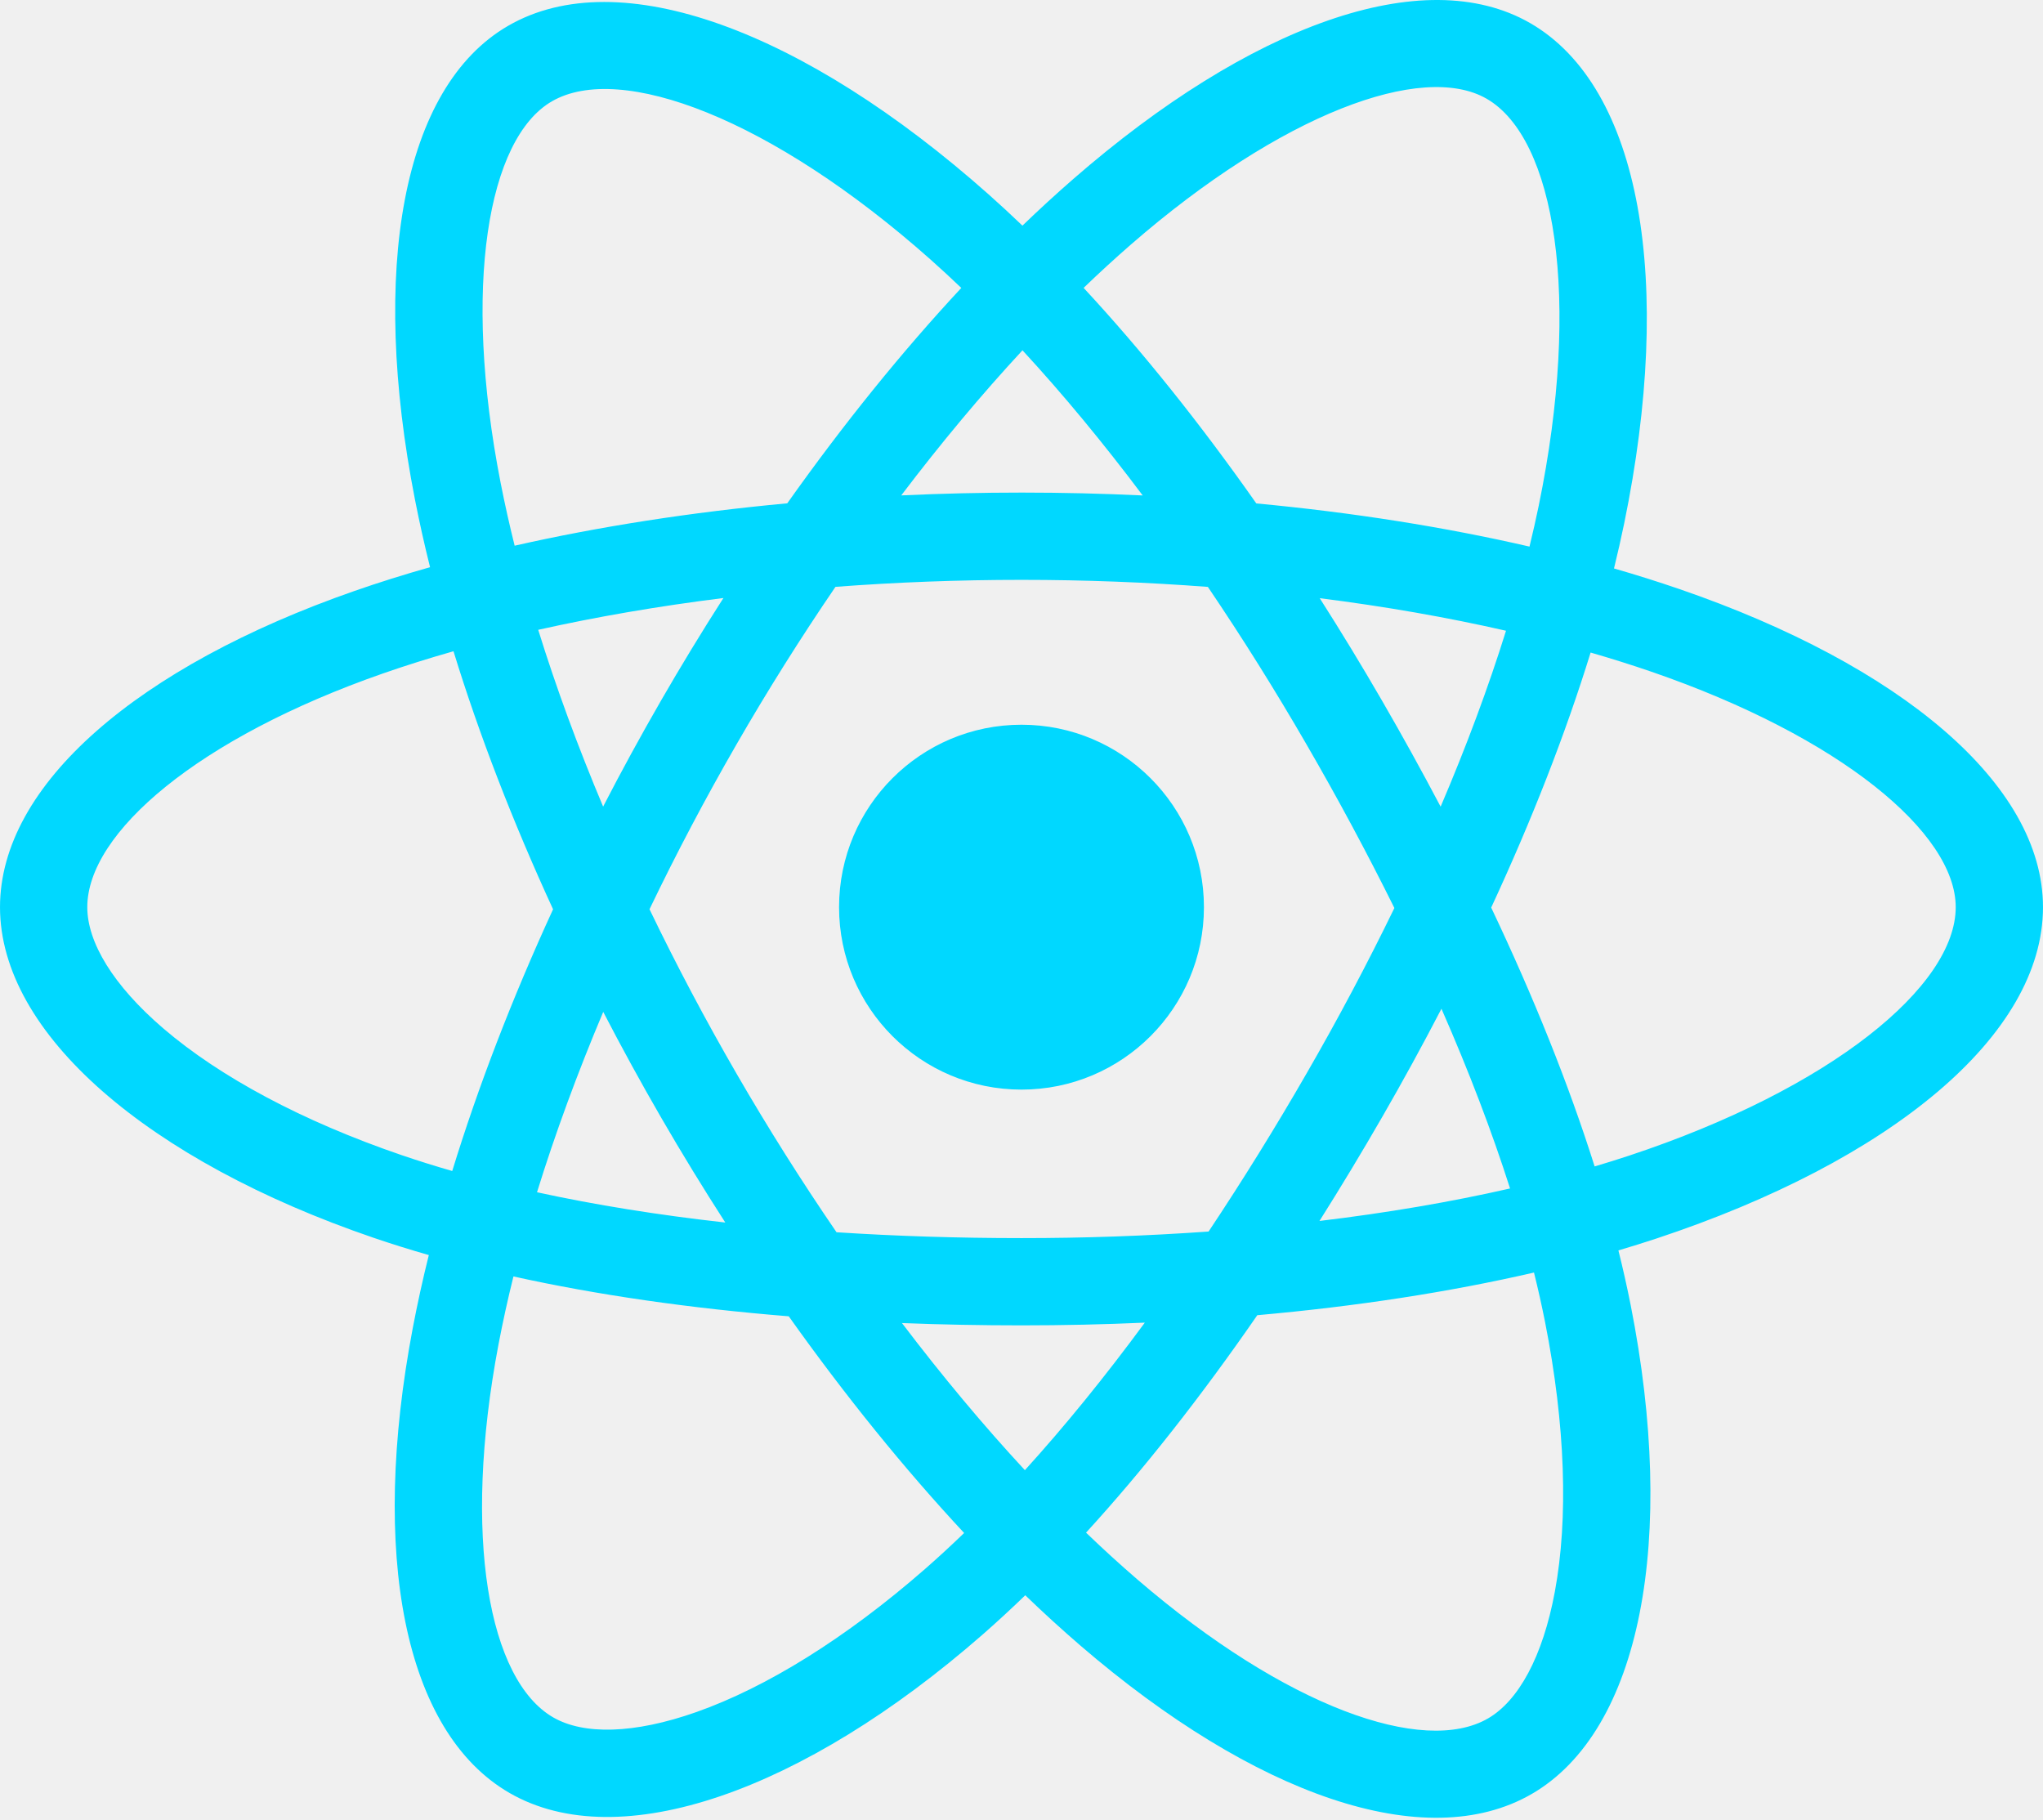
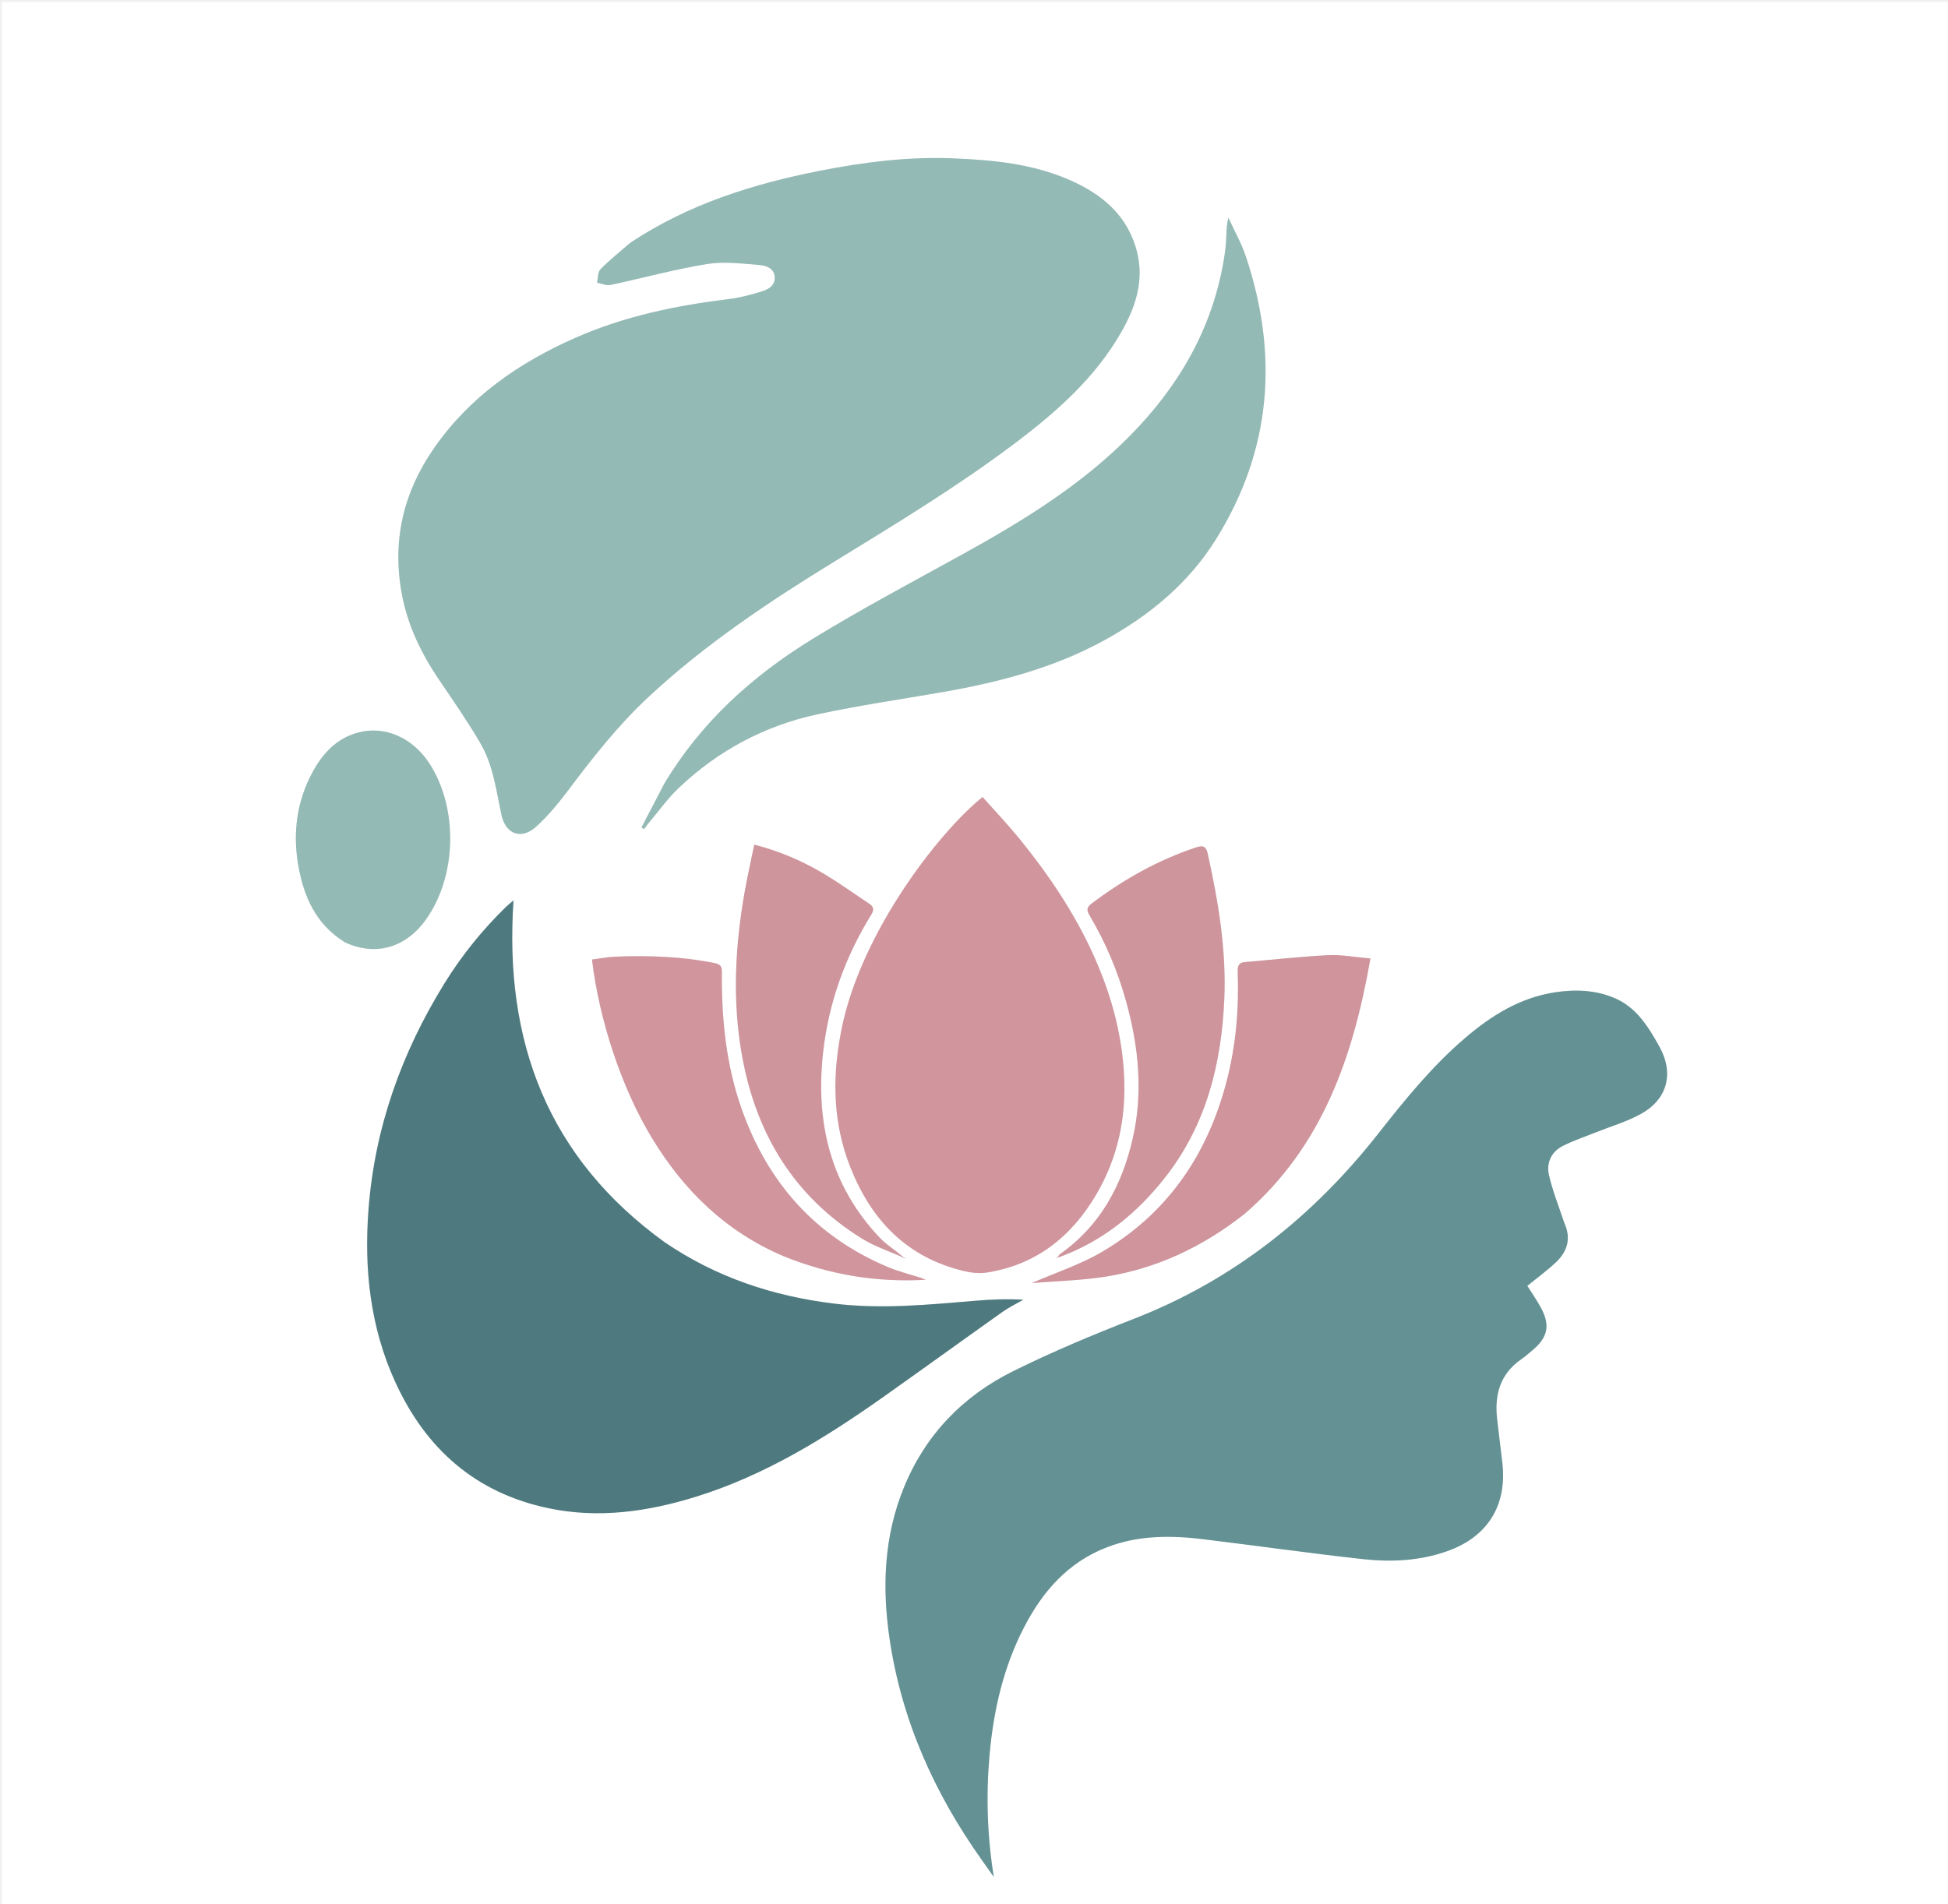
- <svg xmlns="http://www.w3.org/2000/svg" aria-hidden="true" role="img" class="iconify iconify--logos" width="35.93" height="32" preserveAspectRatio="xMidYMid meet" viewBox="0 0 256 228">
-   <path fill="#00D8FF" d="M210.483 73.824a171.49 171.49 0 0 0-8.24-2.597c.465-1.9.893-3.777 1.273-5.621c6.238-30.281 2.16-54.676-11.769-62.708c-13.355-7.7-35.196.329-57.254 19.526a171.23 171.23 0 0 0-6.375 5.848a155.866 155.866 0 0 0-4.241-3.917C100.759 3.829 77.587-4.822 63.673 3.233C50.33 10.957 46.379 33.89 51.995 62.588a170.974 170.974 0 0 0 1.892 8.48c-3.28.932-6.445 1.924-9.474 2.98C17.309 83.498 0 98.307 0 113.668c0 15.865 18.582 31.778 46.812 41.427a145.52 145.52 0 0 0 6.921 2.165a167.467 167.467 0 0 0-2.01 9.138c-5.354 28.2-1.173 50.591 12.134 58.266c13.744 7.926 36.812-.22 59.273-19.855a145.567 145.567 0 0 0 5.342-4.923a168.064 168.064 0 0 0 6.92 6.314c21.758 18.722 43.246 26.282 56.54 18.586c13.731-7.949 18.194-32.003 12.4-61.268a145.016 145.016 0 0 0-1.535-6.842c1.62-.48 3.21-.974 4.76-1.488c29.348-9.723 48.443-25.443 48.443-41.52c0-15.417-17.868-30.326-45.517-39.844Zm-6.365 70.984c-1.4.463-2.836.91-4.3 1.345c-3.24-10.257-7.612-21.163-12.963-32.432c5.106-11 9.31-21.767 12.459-31.957c2.619.758 5.16 1.557 7.61 2.4c23.69 8.156 38.14 20.213 38.14 29.504c0 9.896-15.606 22.743-40.946 31.14Zm-10.514 20.834c2.562 12.94 2.927 24.64 1.23 33.787c-1.524 8.219-4.59 13.698-8.382 15.893c-8.067 4.67-25.32-1.4-43.927-17.412a156.726 156.726 0 0 1-6.437-5.87c7.214-7.889 14.423-17.06 21.459-27.246c12.376-1.098 24.068-2.894 34.671-5.345a134.17 134.17 0 0 1 1.386 6.193ZM87.276 214.515c-7.882 2.783-14.16 2.863-17.955.675c-8.075-4.657-11.432-22.636-6.853-46.752a156.923 156.923 0 0 1 1.869-8.499c10.486 2.32 22.093 3.988 34.498 4.994c7.084 9.967 14.501 19.128 21.976 27.15a134.668 134.668 0 0 1-4.877 4.492c-9.933 8.682-19.886 14.842-28.658 17.94ZM50.35 144.747c-12.483-4.267-22.792-9.812-29.858-15.863c-6.35-5.437-9.555-10.836-9.555-15.216c0-9.322 13.897-21.212 37.076-29.293c2.813-.98 5.757-1.905 8.812-2.773c3.204 10.42 7.406 21.315 12.477 32.332c-5.137 11.18-9.399 22.249-12.634 32.792a134.718 134.718 0 0 1-6.318-1.979Zm12.378-84.26c-4.811-24.587-1.616-43.134 6.425-47.789c8.564-4.958 27.502 2.111 47.463 19.835a144.318 144.318 0 0 1 3.841 3.545c-7.438 7.987-14.787 17.08-21.808 26.988c-12.04 1.116-23.565 2.908-34.161 5.309a160.342 160.342 0 0 1-1.76-7.887Zm110.427 27.268a347.8 347.8 0 0 0-7.785-12.803c8.168 1.033 15.994 2.404 23.343 4.08c-2.206 7.072-4.956 14.465-8.193 22.045a381.151 381.151 0 0 0-7.365-13.322Zm-45.032-43.861c5.044 5.465 10.096 11.566 15.065 18.186a322.04 322.04 0 0 0-30.257-.006c4.974-6.559 10.069-12.652 15.192-18.18ZM82.802 87.83a323.167 323.167 0 0 0-7.227 13.238c-3.184-7.553-5.909-14.98-8.134-22.152c7.304-1.634 15.093-2.97 23.209-3.984a321.524 321.524 0 0 0-7.848 12.897Zm8.081 65.352c-8.385-.936-16.291-2.203-23.593-3.793c2.26-7.3 5.045-14.885 8.298-22.6a321.187 321.187 0 0 0 7.257 13.246c2.594 4.48 5.28 8.868 8.038 13.147Zm37.542 31.03c-5.184-5.592-10.354-11.779-15.403-18.433c4.902.192 9.899.29 14.978.29c5.218 0 10.376-.117 15.453-.343c-4.985 6.774-10.018 12.97-15.028 18.486Zm52.198-57.817c3.422 7.8 6.306 15.345 8.596 22.52c-7.422 1.694-15.436 3.058-23.88 4.071a382.417 382.417 0 0 0 7.859-13.026a347.403 347.403 0 0 0 7.425-13.565Zm-16.898 8.101a358.557 358.557 0 0 1-12.281 19.815a329.4 329.4 0 0 1-23.444.823c-7.967 0-15.716-.248-23.178-.732a310.202 310.202 0 0 1-12.513-19.846h.001a307.41 307.41 0 0 1-10.923-20.627a310.278 310.278 0 0 1 10.89-20.637l-.001.001a307.318 307.318 0 0 1 12.413-19.761c7.613-.576 15.42-.876 23.31-.876H128c7.926 0 15.743.303 23.354.883a329.357 329.357 0 0 1 12.335 19.695a358.489 358.489 0 0 1 11.036 20.54a329.472 329.472 0 0 1-11 20.722Zm22.56-122.124c8.572 4.944 11.906 24.881 6.52 51.026c-.344 1.668-.73 3.367-1.15 5.09c-10.622-2.452-22.155-4.275-34.23-5.408c-7.034-10.017-14.323-19.124-21.64-27.008a160.789 160.789 0 0 1 5.888-5.4c18.9-16.447 36.564-22.941 44.612-18.3ZM128 90.808c12.625 0 22.86 10.235 22.86 22.86s-10.235 22.86-22.86 22.86s-22.86-10.235-22.86-22.86s10.235-22.86 22.86-22.86Z" />
+ <svg xmlns="http://www.w3.org/2000/svg" version="1.1" id="Layer_1" x="0px" y="0px" width="100%" viewBox="0 0 1061 1037" enable-background="new 0 0 1061 1037" xml:space="preserve">
+   <path fill="#FFFFFF" opacity="1" stroke="none" d=" M568,1038   C378.689,1038 189.878,1038 1.034,1038   C1.034,692.397 1.034,346.794 1.034,1.095   C354.561,1.095 708.122,1.095 1061.842,1.095   C1061.842,346.667 1061.842,692.333 1061.842,1038   C897.46,1038 732.98,1038 568,1038  M576.772,685.058   C600.616,676.302 619.438,660.85 634.887,641.065   C656.99,612.757 665.23,579.717 666.821,544.642   C668.043,517.695 663.611,491.304 657.818,465.099   C656.984,461.328 655.53,460.285 651.621,461.578   C630.684,468.499 611.813,479.149 594.301,492.413   C591.621,494.443 591.959,496.215 593.451,498.724   C602.261,513.538 608.877,529.299 613.451,545.917   C620.208,570.468 622.685,595.265 616.915,620.345   C611.066,645.771 599.336,667.643 577.474,683.082   C576.843,683.527 576.466,684.332 575.464,684.938   C575.174,685.079 574.884,685.221 574.593,685.362   C575.067,685.248 575.54,685.133 576.772,685.058  M492.128,685.513   C492.534,685.491 492.939,685.469 493.344,685.448   C492.903,685.292 492.462,685.136 491.743,684.368   C487.455,680.95 482.682,677.989 478.956,674.04   C452.02,645.49 444.054,610.927 448.35,572.999   C451.385,546.203 460.355,521.234 474.555,498.261   C476.368,495.326 475.707,493.804 473.248,492.174   C465.349,486.937 457.648,481.377 449.543,476.484   C437.704,469.338 425.111,463.791 410.812,460.129   C409.006,468.966 407.052,477.501 405.539,486.114   C400.383,515.45 398.81,544.863 404.019,574.395   C411.569,617.196 432.105,651.608 469.524,674.789   C476.461,679.086 484.465,681.66 492.128,685.513  M343.008,132.474   C337.641,137.16 332.028,141.606 327.053,146.677   C325.528,148.231 325.751,151.498 325.174,153.981   C327.615,154.442 330.228,155.712 332.472,155.237   C350.009,151.524 367.351,146.72 385.013,143.842   C394.343,142.321 404.221,143.606 413.789,144.394   C417.293,144.683 421.779,146.143 421.964,151.06   C422.141,155.732 418.347,157.721 414.691,158.829   C408.989,160.557 403.152,162.158 397.257,162.878   C368.412,166.398 340.208,172.199 313.438,184.006   C282.705,197.56 255.919,216.056 236.471,244.022   C219.819,267.968 213.517,294.157 218.756,323.09   C221.941,340.672 229.497,356.165 239.446,370.767   C247.03,381.899 254.66,393.039 261.495,404.632   C268.531,416.564 270.237,430.302 273.043,443.649   C275.342,454.586 283.975,457.716 292.185,450.209   C298.754,444.203 304.501,437.15 309.867,430.002   C323.082,412.4 336.696,395.129 352.79,380.08   C383.832,351.054 419.056,327.643 455.135,305.514   C488.061,285.319 521.075,265.293 552.005,242.055   C575.037,224.751 596.528,205.977 610.957,180.489   C618.504,167.158 623.178,153.077 619.361,137.534   C614.48,117.657 600.524,105.921 582.704,98.106   C562.228,89.126 540.319,87.066 518.35,86.237   C494.154,85.324 470.217,88.354 446.511,93.034   C410.02,100.238 374.928,111.218 343.008,132.474  M851.855,665.775   C849.065,657.279 845.688,648.919 843.677,640.243   C842.136,633.595 844.831,627.49 851.207,624.255   C856.812,621.41 862.843,619.4 868.698,617.051   C877.021,613.712 885.779,611.178 893.591,606.91   C908.168,598.946 911.883,584.755 903.873,570.281   C900.735,564.613 897.383,558.909 893.191,554.026   C889.834,550.116 885.472,546.544 880.831,544.367   C870.157,539.361 858.649,538.806 847.063,540.552   C827.899,543.439 812.186,553.292 797.848,565.581   C780.043,580.841 765.29,598.977 750.882,617.318   C715.237,662.695 671.709,697.38 617.564,718.459   C595.25,727.146 573.066,736.419 551.637,747.063   C524.363,760.611 504.072,781.646 492.382,810.173   C481.456,836.839 480.359,864.59 484.503,892.701   C491.049,937.114 508.902,976.881 534.758,1013.279   C536.94,1016.351 539.118,1019.424 541.297,1022.497   C537.704,1000.283 536.999,978.239 538.964,956.082   C541.117,931.808 546.49,908.336 557.711,886.584   C567.816,866.994 581.672,851.045 603.032,842.852   C620.074,836.316 637.582,836.348 655.248,838.499   C684.323,842.038 713.331,846.166 742.442,849.368   C757.731,851.05 773.097,850.29 787.879,845.149   C810.202,837.384 820.975,820.18 818.259,796.78   C817.337,788.842 816.321,780.915 815.423,772.975   C813.936,759.818 817.027,748.5 828.499,740.523   C830.819,738.91 832.971,737.043 835.114,735.194   C843.054,728.343 844.352,721.888 839.376,712.586   C837.19,708.5 834.507,704.679 831.879,700.466   C837.124,696.199 842.519,692.289 847.34,687.767   C853.582,681.913 855.974,674.818 851.855,665.775  M361.884,676.642   C298.419,630.826 274.459,567.447 279.696,490.499   C277.999,491.955 276.712,492.941 275.56,494.064   C262.732,506.563 251.541,520.411 242.128,535.629   C218.716,573.48 204.094,614.34 200.701,658.919   C198.238,691.279 201.62,722.847 215.193,752.676   C231.815,789.207 258.988,813.35 298.896,821.662   C326.216,827.352 352.937,823.484 379.196,815.324   C416.57,803.708 449.387,783.433 481.04,761.061   C502.79,745.688 524.35,730.046 546.079,714.642   C549.621,712.131 553.597,710.233 557.372,708.051   C548.494,707.522 539.908,707.875 531.352,708.592   C505.63,710.749 479.954,713.315 454.095,710.132   C421.002,706.059 390.196,695.894 361.884,676.642  M458.26,560.881   C458.03,562.191 457.804,563.502 457.569,564.811   C453.244,588.832 453.995,612.507 462.982,635.462   C474.34,664.476 493.75,684.961 524.935,692.408   C528.886,693.351 533.242,693.883 537.207,693.278   C564.316,689.139 583.654,673.677 597.203,650.541   C609.036,630.334 613.531,608.351 612.208,584.98   C611.057,564.643 606.083,545.32 598.315,526.602   C587.624,500.843 572.375,477.895 554.824,456.413   C548.556,448.741 541.703,441.548 535.16,434.185   C510.76,453.875 468.816,508.499 458.26,560.881  M361.635,427.149   C357.544,435.029 353.452,442.908 349.361,450.788   C349.845,451.073 350.329,451.357 350.814,451.642   C351.752,450.408 352.639,449.13 353.638,447.946   C358.893,441.718 363.677,434.989 369.541,429.395   C390.992,408.936 416.416,395.32 445.328,389.116   C467.888,384.276 490.778,380.976 513.523,377.003   C544.155,371.652 574.007,363.885 601.513,348.782   C626.147,335.255 647.357,317.751 662.31,293.75   C692.537,245.234 696.508,193.629 678.656,139.938   C676.212,132.589 672.314,125.725 669.089,118.636   C667.894,122.938 668.072,126.778 667.843,130.592   C667.615,134.399 667.14,138.21 666.495,141.971   C660.083,179.374 642.014,210.434 615.569,237.27   C588.55,264.689 556.236,284.33 522.895,302.703   C496.073,317.484 468.993,331.883 442.895,347.868   C410.178,367.91 382.013,393.15 361.635,427.149  M678.36,660.892   C720.447,624.326 737.07,575.447 746.423,522.165   C738.061,521.434 730.763,519.976 723.555,520.335   C708.32,521.095 693.133,522.815 677.925,524.119   C674.262,524.433 674.027,526.77 674.132,529.758   C674.838,549.975 673.118,569.959 667.951,589.574   C657.487,629.294 635.807,661.053 600.14,682.021   C588.417,688.912 575.168,693.208 561.972,698.973   C575.768,697.822 589.407,697.566 602.732,695.39   C630.695,690.824 655.601,678.905 678.36,660.892  M427.064,684.478   C451.855,694.51 477.593,698.718 504.293,697.169   C500.981,695.75 497.529,694.942 494.15,693.896   C490.496,692.766 486.826,691.615 483.31,690.126   C443.844,673.407 418.004,644.026 403.906,603.976   C395.465,579.996 392.969,555.066 393.194,529.803   C393.222,526.666 392.667,525.348 389.128,524.633   C371.203,521.013 353.126,520.439 334.961,521.164   C330.758,521.332 326.583,522.184 322.423,522.718   C326.303,555.291 338.323,592.378 355.164,620.102   C372.459,648.575 395.311,670.94 427.064,684.478  M188.139,513.503   C204.501,521.076 220.972,516.367 231.966,500.975   C248.851,477.336 249.693,440.276 233.899,415.917   C224.77,401.838 209.568,395.118 194.933,399.093   C183.417,402.221 175.858,410.282 170.34,420.414   C161.648,436.374 159.371,453.513 162.418,471.214   C165.354,488.27 171.924,503.477 188.139,513.503  z" />
+   <path fill="#93BAB5" opacity="1" stroke="none" d=" M343.295,132.256   C374.928,111.218 410.02,100.238 446.511,93.034   C470.217,88.354 494.154,85.324 518.35,86.237   C540.319,87.066 562.228,89.126 582.704,98.106   C600.524,105.921 614.48,117.657 619.361,137.534   C623.178,153.077 618.504,167.158 610.957,180.489   C596.528,205.977 575.037,224.751 552.005,242.055   C521.075,265.293 488.061,285.319 455.135,305.514   C419.056,327.643 383.832,351.054 352.79,380.08   C336.696,395.129 323.082,412.4 309.867,430.002   C304.501,437.15 298.754,444.203 292.185,450.209   C283.975,457.716 275.342,454.586 273.043,443.649   C270.237,430.302 268.531,416.564 261.495,404.632   C254.66,393.039 247.03,381.899 239.446,370.767   C229.497,356.165 221.941,340.672 218.756,323.09   C213.517,294.157 219.819,267.968 236.471,244.022   C255.919,216.056 282.705,197.56 313.438,184.006   C340.208,172.199 368.412,166.398 397.257,162.878   C403.152,162.158 408.989,160.557 414.691,158.829   C418.347,157.721 422.141,155.732 421.964,151.06   C421.779,146.143 417.293,144.683 413.789,144.394   C404.221,143.606 394.343,142.321 385.013,143.842   C367.351,146.72 350.009,151.524 332.472,155.237   C330.228,155.712 327.615,154.442 325.174,153.981   C325.751,151.498 325.528,148.231 327.053,146.677   C332.028,141.606 337.641,137.16 343.295,132.256  z" />
+   <path fill="#639194" opacity="1" stroke="none" d=" M851.997,666.141   C855.974,674.818 853.582,681.913 847.34,687.767   C842.519,692.289 837.124,696.199 831.879,700.466   C834.507,704.679 837.19,708.5 839.376,712.586   C844.352,721.888 843.054,728.343 835.114,735.194   C832.971,737.043 830.819,738.91 828.499,740.523   C817.027,748.5 813.936,759.818 815.423,772.975   C816.321,780.915 817.337,788.842 818.259,796.78   C820.975,820.18 810.202,837.384 787.879,845.149   C773.097,850.29 757.731,851.05 742.442,849.368   C713.331,846.166 684.323,842.038 655.248,838.499   C637.582,836.348 620.074,836.316 603.032,842.852   C581.672,851.045 567.816,866.994 557.711,886.584   C546.49,908.336 541.117,931.808 538.964,956.082   C536.999,978.239 537.704,1000.283 541.297,1022.497   C539.118,1019.424 536.94,1016.351 534.758,1013.279   C508.902,976.881 491.049,937.114 484.503,892.701   C480.359,864.59 481.456,836.839 492.382,810.173   C504.072,781.646 524.363,760.611 551.637,747.063   C573.066,736.419 595.25,727.146 617.564,718.459   C671.709,697.38 715.237,662.695 750.882,617.318   C765.29,598.977 780.043,580.841 797.848,565.581   C812.186,553.292 827.899,543.439 847.063,540.552   C858.649,538.806 870.157,539.361 880.831,544.367   C885.472,546.544 889.834,550.116 893.191,554.026   C897.383,558.909 900.735,564.613 903.873,570.281   C911.883,584.755 908.168,598.946 893.591,606.91   C885.779,611.178 877.021,613.712 868.698,617.051   C862.843,619.4 856.812,621.41 851.207,624.255   C844.831,627.49 842.136,633.595 843.677,640.243   C845.688,648.919 849.065,657.279 851.997,666.141  z" />
+   <path fill="#4E7A7F" opacity="1" stroke="none" d=" M362.184,676.841   C390.196,695.894 421.002,706.059 454.095,710.132   C479.954,713.315 505.63,710.749 531.352,708.592   C539.908,707.875 548.494,707.522 557.372,708.051   C553.597,710.233 549.621,712.131 546.079,714.642   C524.35,730.046 502.79,745.688 481.04,761.061   C449.387,783.433 416.57,803.708 379.196,815.324   C352.937,823.484 326.216,827.352 298.896,821.662   C258.988,813.35 231.815,789.207 215.193,752.676   C201.62,722.847 198.238,691.279 200.701,658.919   C204.094,614.34 218.716,573.48 242.128,535.629   C251.541,520.411 262.732,506.563 275.56,494.064   C276.712,492.941 277.999,491.955 279.696,490.499   C274.459,567.447 298.419,630.826 362.184,676.841  z" />
+   <path fill="#D1959D" opacity="1" stroke="none" d=" M458.394,560.482   C468.816,508.499 510.76,453.875 535.16,434.185   C541.703,441.548 548.556,448.741 554.824,456.413   C572.375,477.895 587.624,500.843 598.315,526.602   C606.083,545.32 611.057,564.643 612.208,584.98   C613.531,608.351 609.036,630.334 597.203,650.541   C583.654,673.677 564.316,689.139 537.207,693.278   C533.242,693.883 528.886,693.351 524.935,692.408   C493.75,684.961 474.34,664.476 462.982,635.462   C453.995,612.507 453.244,588.832 457.569,564.811   C457.804,563.502 458.03,562.191 458.394,560.482  z" />
+   <path fill="#94BAB5" opacity="1" stroke="none" d=" M361.84,426.848   C382.013,393.15 410.178,367.91 442.895,347.868   C468.993,331.883 496.073,317.484 522.895,302.703   C556.236,284.33 588.55,264.689 615.569,237.27   C642.014,210.434 660.083,179.374 666.495,141.971   C667.14,138.21 667.615,134.399 667.843,130.592   C668.072,126.778 667.894,122.938 669.089,118.636   C672.314,125.725 676.212,132.589 678.656,139.938   C696.508,193.629 692.537,245.234 662.31,293.75   C647.357,317.751 626.147,335.255 601.513,348.782   C574.007,363.885 544.155,371.652 513.523,377.003   C490.778,380.976 467.888,384.276 445.328,389.116   C416.416,395.32 390.992,408.936 369.541,429.395   C363.677,434.989 358.893,441.718 353.638,447.946   C352.639,449.13 351.752,450.408 350.814,451.642   C350.329,451.357 349.845,451.073 349.361,450.788   C353.452,442.908 357.544,435.029 361.84,426.848  z" />
+   <path fill="#CF949C" opacity="1" stroke="none" d=" M678.086,661.118   C655.601,678.905 630.695,690.824 602.732,695.39   C589.407,697.566 575.768,697.822 561.972,698.973   C575.168,693.208 588.417,688.912 600.14,682.021   C635.807,661.053 657.487,629.294 667.951,589.574   C673.118,569.959 674.838,549.975 674.132,529.758   C674.027,526.77 674.262,524.433 677.925,524.119   C693.133,522.815 708.32,521.095 723.555,520.335   C730.763,519.976 738.061,521.434 746.423,522.165   C737.07,575.447 720.447,624.326 678.086,661.118  z" />
+   <path fill="#D0959D" opacity="1" stroke="none" d=" M426.714,684.315   C395.311,670.94 372.459,648.575 355.164,620.102   C338.323,592.378 326.303,555.291 322.423,522.718   C326.583,522.184 330.758,521.332 334.961,521.164   C353.126,520.439 371.203,521.013 389.128,524.633   C392.667,525.348 393.222,526.666 393.194,529.803   C392.969,555.066 395.465,579.996 403.906,603.976   C418.004,644.026 443.844,673.407 483.31,690.126   C486.826,691.615 490.496,692.766 494.15,693.896   C497.529,694.942 500.981,695.75 504.293,697.169   C477.593,698.718 451.855,694.51 426.714,684.315  z" />
+   <path fill="#CF959D" opacity="1" stroke="none" d=" M491.977,685.029   C484.465,681.66 476.461,679.086 469.524,674.789   C432.105,651.608 411.569,617.196 404.019,574.395   C398.81,544.863 400.383,515.45 405.539,486.114   C407.052,477.501 409.006,468.966 410.812,460.129   C425.111,463.791 437.704,469.338 449.543,476.484   C457.648,481.377 465.349,486.937 473.248,492.174   C475.707,493.804 476.368,495.326 474.555,498.261   C460.355,521.234 451.385,546.203 448.35,572.999   C444.054,610.927 452.02,645.49 478.956,674.04   C482.682,677.989 487.455,680.95 491.87,684.685   C491.998,685.003 491.977,685.029 491.977,685.029  z" />
+   <path fill="#CF959D" opacity="1" stroke="none" d=" M575.971,684.969   C576.466,684.332 576.843,683.527 577.474,683.082   C599.336,667.643 611.066,645.771 616.915,620.345   C622.685,595.265 620.208,570.468 613.451,545.917   C608.877,529.299 602.261,513.538 593.451,498.724   C591.959,496.215 591.621,494.443 594.301,492.413   C611.813,479.149 630.684,468.499 651.621,461.578   C655.53,460.285 656.984,461.328 657.818,465.099   C663.611,491.304 668.043,517.695 666.821,544.642   C665.23,579.717 656.99,612.757 634.887,641.065   C619.438,660.85 600.616,676.302 576.383,685.026   C575.993,684.993 575.971,684.969 575.971,684.969  z" />
+   <path fill="#94BAB5" opacity="1" stroke="none" d=" M187.811,513.323   C171.924,503.477 165.354,488.27 162.418,471.214   C159.371,453.513 161.648,436.374 170.34,420.414   C175.858,410.282 183.417,402.221 194.933,399.093   C209.568,395.118 224.77,401.838 233.899,415.917   C249.693,440.276 248.851,477.336 231.966,500.975   C220.972,516.367 204.501,521.076 187.811,513.323  z" />
+   <path fill="#CF959D" opacity="1" stroke="none" d=" M492.009,684.991   C492.462,685.136 492.903,685.292 493.344,685.448   C492.939,685.469 492.534,685.491 492.053,685.271   C491.977,685.029 491.998,685.003 492.009,684.991  z" />
+   <path fill="#CF959D" opacity="1" stroke="none" d=" M576.003,685.006   C575.54,685.133 575.067,685.248 574.593,685.362   C574.884,685.221 575.174,685.079 575.717,684.953   C575.971,684.969 575.993,684.993 576.003,685.006  z" />
</svg>
